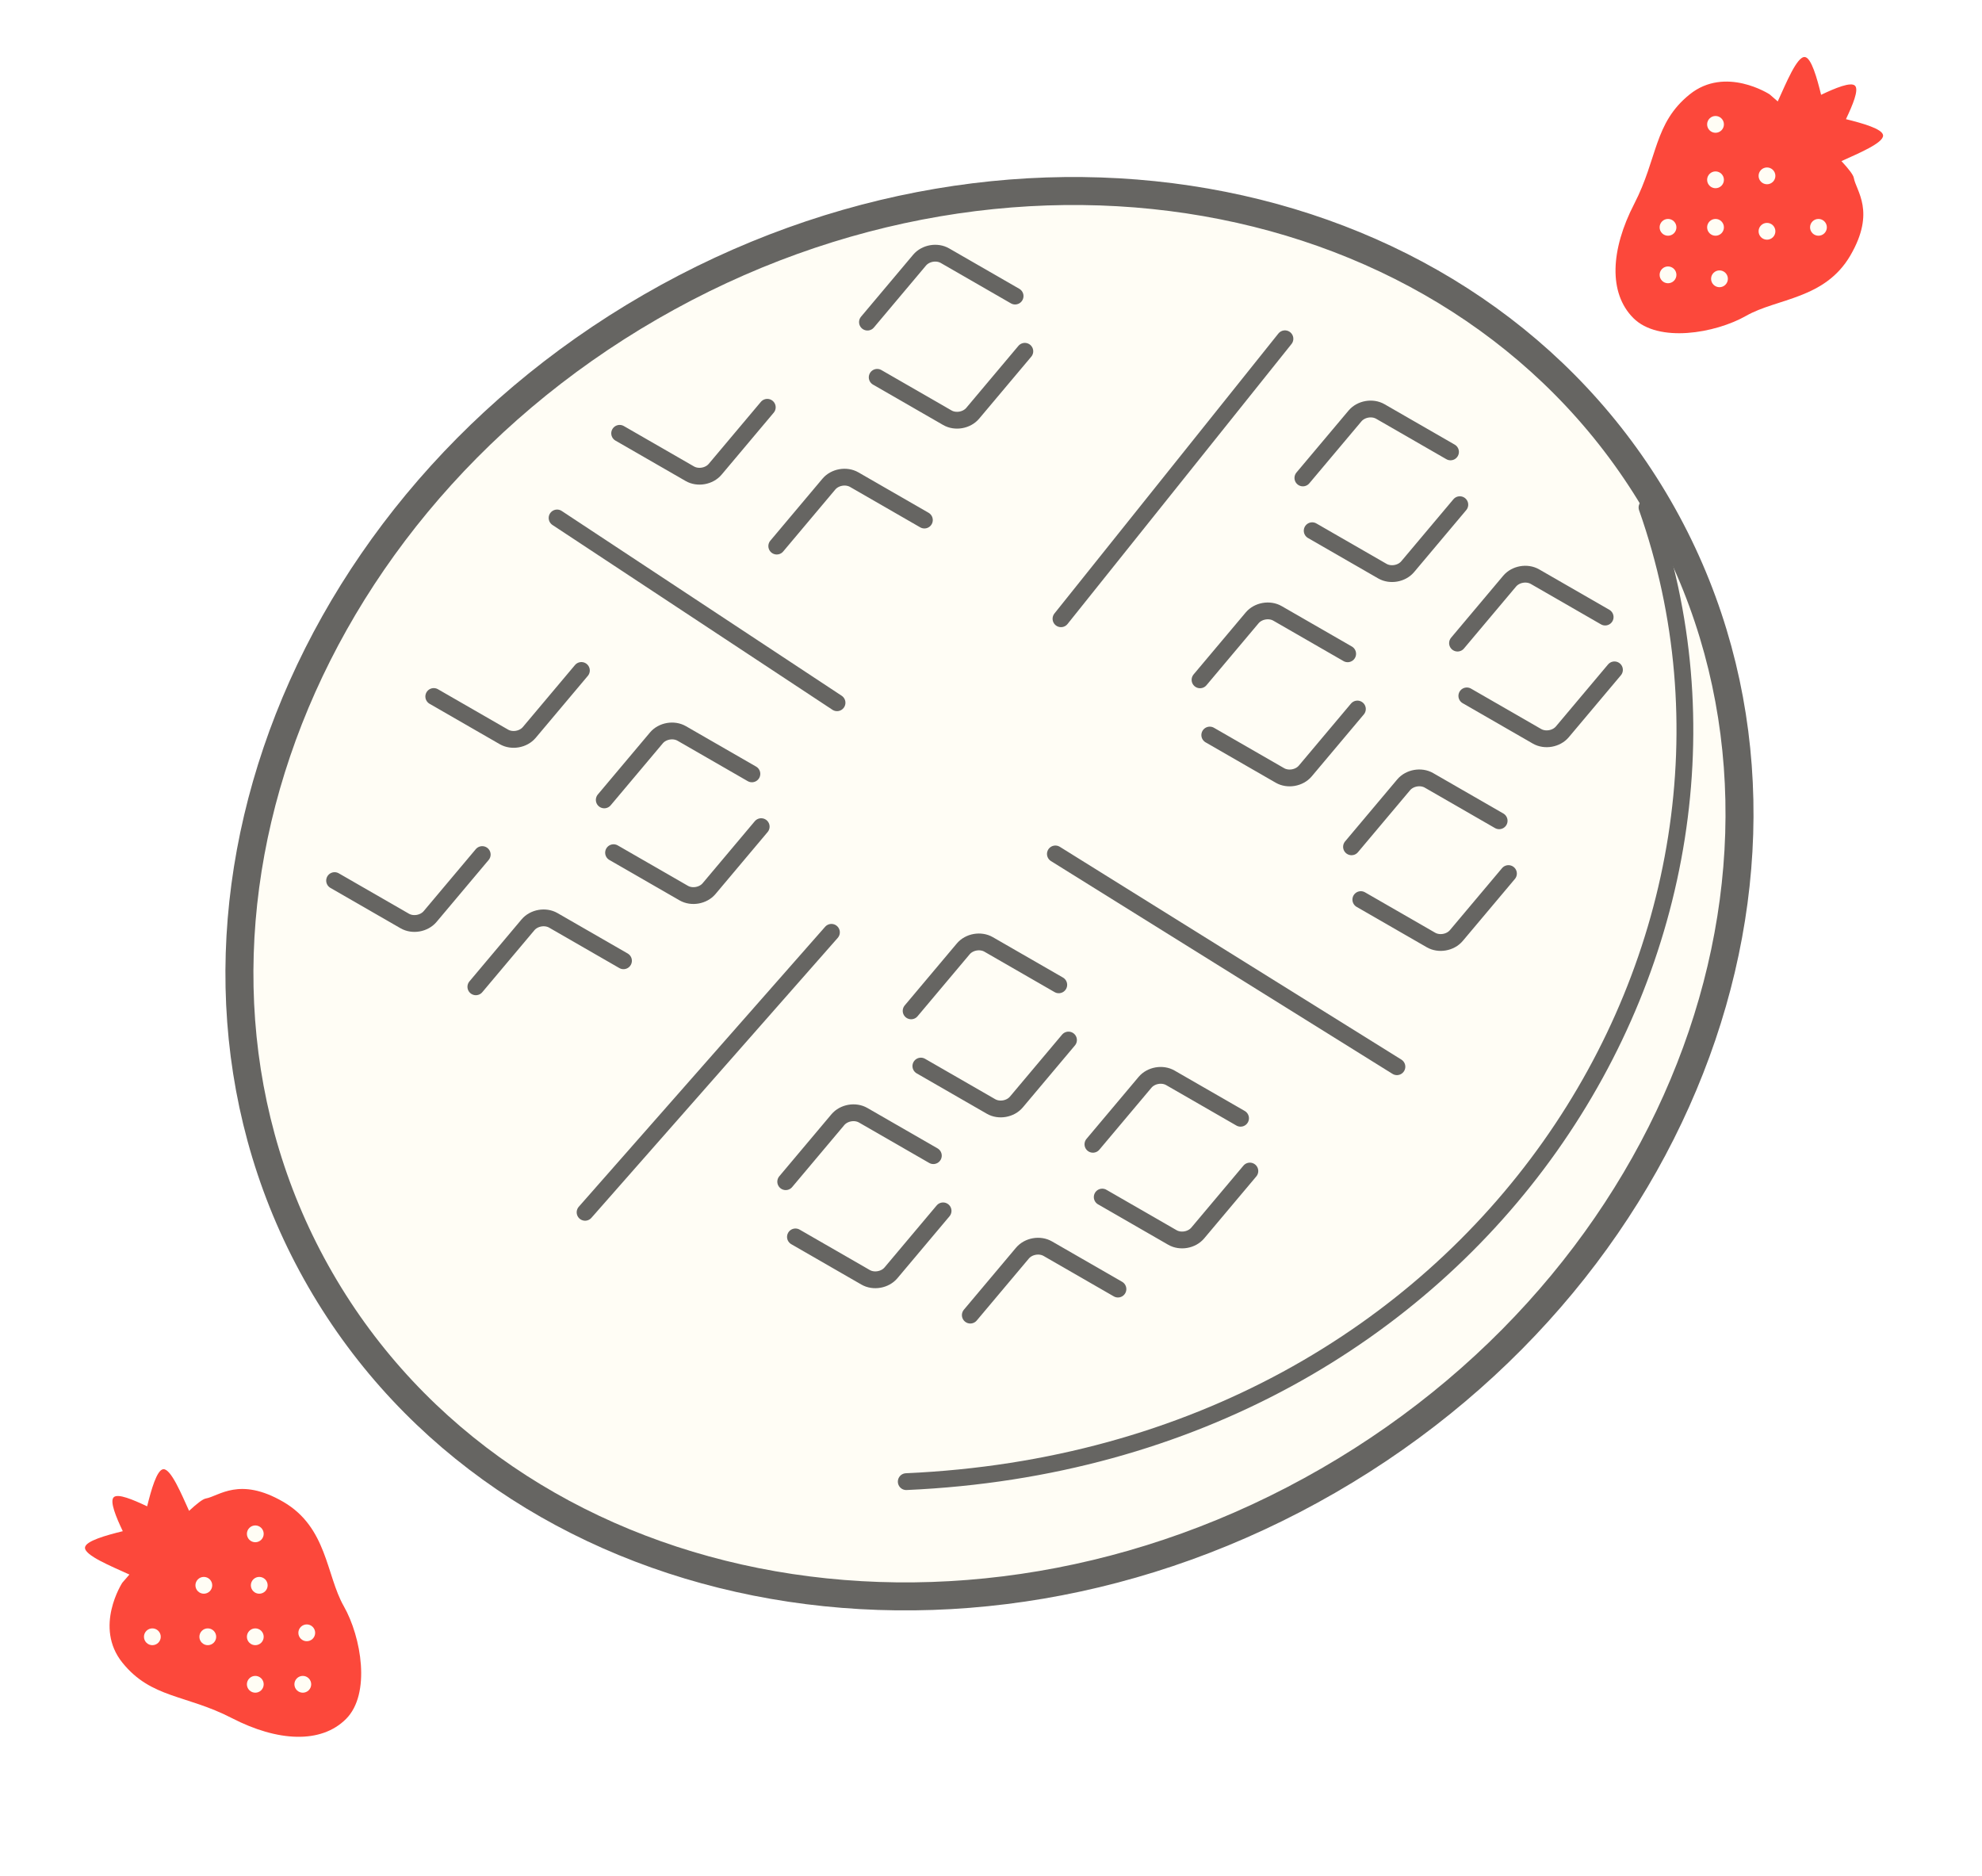
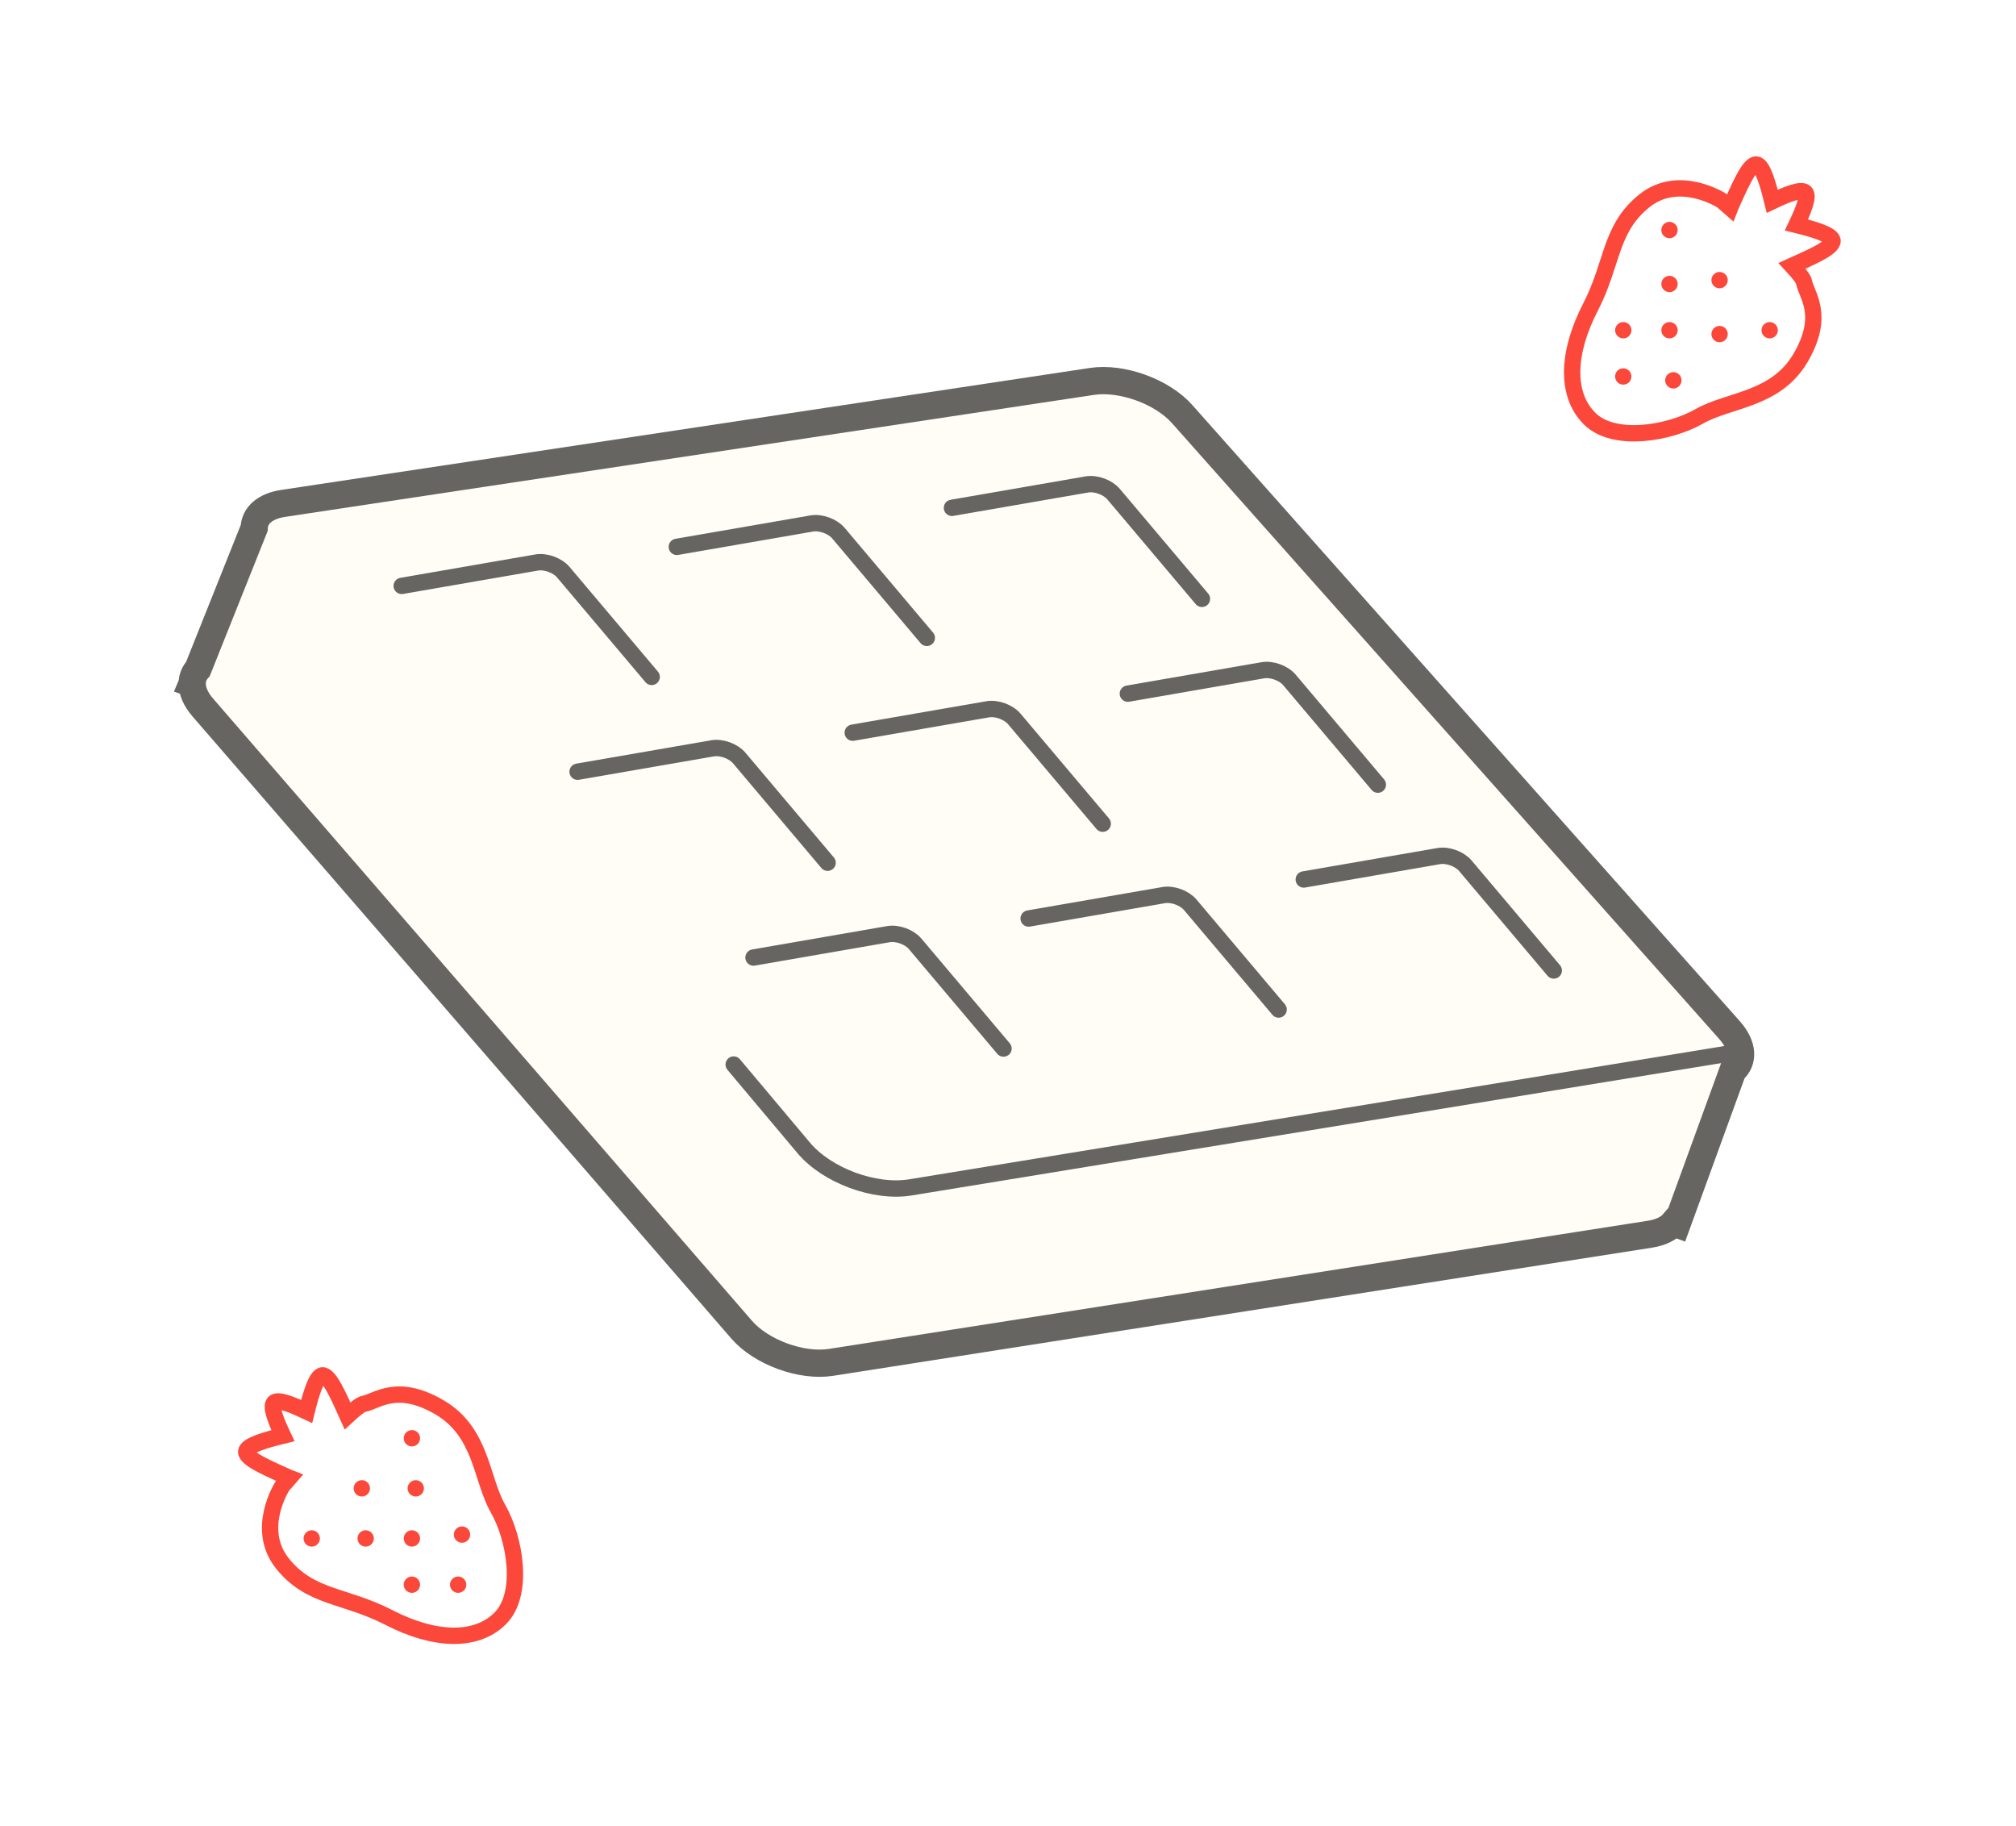
- <svg xmlns="http://www.w3.org/2000/svg" width="354px" height="335px" viewBox="0 0 354 335" version="1.1">
+ <svg xmlns="http://www.w3.org/2000/svg" width="370px" height="335px" viewBox="0 0 370 335" version="1.1">
  <defs />
  <g id="Page-1" stroke="none" stroke-width="1" fill="none" fill-rule="evenodd">
    <g id="waffle">
-       <g id="Group" transform="translate(-4, -15)" stroke="#666562">
-         <path d="M180.727,295.63 C256.926,295.63 318.698,241.444 318.698,174.603 C318.698,107.761 256.926,53.575 180.727,53.575 C104.528,53.575 42.756,107.761 42.756,174.603 C42.756,241.444 104.528,295.63 180.727,295.63 Z" id="Oval-39" stroke-width="5" fill="#FFFDF5" transform="translate(180.7269, 174.6025) rotate(-30) translate(-180.7269, -174.6025) " />
-         <path d="M298.168,105.625 C325.266,182.5 268.965,275.039 165.863,279.598" id="Path-386" stroke-width="3" stroke-linecap="round" />
-         <path d="M253.5,205.5 L192.5,167.5" id="Line" stroke-width="3" stroke-linecap="round" />
-         <path d="M153.5,140.5 L103.5,107.5" id="Line" stroke-width="3" stroke-linecap="round" />
-         <path d="M233.5,75.5 L193.5,125.5" id="Line" stroke-width="3" stroke-linecap="round" />
-         <path d="M152.5,181.5 L108.5,231.5" id="Line" stroke-width="3" stroke-linecap="round" />
-         <g id="Path-389-+-Path-389" transform="translate(232.5, 139) rotate(-10) translate(-232.5, -139) translate(219, 124)" stroke-width="3" stroke-linecap="round">
-           <path d="M0,9.987 L11.086,0.707 C12.357,-0.357 14.416,-0.359 15.689,0.707 L26.775,9.987" id="Path-389" />
-           <path d="M0,29.435 L11.086,20.155 C12.357,19.091 14.416,19.09 15.689,20.155 L26.775,29.435" id="Path-389" transform="translate(13.38734, 24.71774) scale(1, -1) translate(-13.38734, -24.71774) " />
+       <g id="Group" transform="translate(177, 160) rotate(-340) translate(-177, -160) translate(31, 65)" stroke="#666562">
+         <path d="M1.93,80.275 L1.073,108.121 C0.685,109.051 0.656,110.019 0.986,110.957 L0.984,111 L1.001,111 C1.462,112.268 2.581,113.48 4.359,114.469 L136.297,187.907 C141.111,190.586 148.949,190.605 153.783,187.937 L286.962,114.439 C288.741,113.457 289.863,112.256 290.329,111 L291,111 L291,81.034 C292.307,78.704 291.268,76.075 287.89,74.251 L154.794,2.375 C149.934,-0.25 142.065,-0.231 137.212,2.412 L5.383,74.213 C2.376,75.851 1.222,78.135 1.93,80.275 Z" id="Rectangle-109" stroke-width="5" fill="#FFFDF5" />
+         <g id="Path-418-+-Path-418-+-Path-418" transform="translate(115, 61)" stroke-width="3" stroke-linecap="round">
+           <path d="M90,14 L111.812,1.492 C113.249,0.668 115.574,0.666 117.014,1.492 L138.827,14" id="Path-418" />
+           <path d="M45,38 L66.812,25.492 C68.249,24.668 70.574,24.666 72.014,25.492 L93.827,38" id="Path-418" />
+           <path d="M0,62 L21.812,49.492 C23.249,48.668 25.574,48.666 27.014,49.492 L48.827,62" id="Path-418" />
        </g>
-         <g id="Path-389-+-Path-389" transform="translate(77.92368, 174.8405) rotate(-10) translate(-77.92368, -174.8405) translate(64.42368, 169.8405)" stroke-width="3" stroke-linecap="round">
-           <path d="M6.64357458e-13,9.435 L11.086,0.155 C12.357,-0.909 14.416,-0.91 15.689,0.155 L26.775,9.435" id="Path-389" transform="translate(13.38734, 4.717737) scale(1, -1) translate(-13.38734, -4.717737) " />
+         <g id="Path-418-+-Path-418-+-Path-418" transform="translate(73, 40)" stroke-width="3" stroke-linecap="round">
+           <path d="M90,14 L111.812,1.492 C113.249,0.668 115.574,0.666 117.014,1.492 L138.827,14" id="Path-418" />
+           <path d="M45,38 L66.812,25.492 C68.249,24.668 70.574,24.666 72.014,25.492 L93.827,38" id="Path-418" />
+           <path d="M0,62 L21.812,49.492 C23.249,48.668 25.574,48.666 27.014,49.492 L48.827,62" id="Path-418" />
        </g>
-         <g id="Path-389-+-Path-389" transform="translate(95.63611, 141.9644) rotate(-10) translate(-95.63611, -141.9644) translate(82.13611, 136.9644)" stroke-width="3" stroke-linecap="round">
-           <path d="M1.7408297e-12,9.435 L11.086,0.155 C12.357,-0.909 14.416,-0.91 15.689,0.155 L26.775,9.435" id="Path-389" transform="translate(13.38734, 4.717737) scale(1, -1) translate(-13.38734, -4.717737) " />
+         <g id="Path-418-+-Path-418-+-Path-418" transform="translate(31, 19)" stroke-width="3" stroke-linecap="round">
+           <path d="M90,14 L111.812,1.492 C113.249,0.668 115.574,0.666 117.014,1.492 L138.827,14" id="Path-418" />
+           <path d="M45,38 L66.812,25.492 C68.249,24.668 70.574,24.666 72.014,25.492 L93.827,38" id="Path-418" />
+           <path d="M0,62 L21.812,49.492 C23.249,48.668 25.574,48.666 27.014,49.492 L48.827,62" id="Path-418" />
        </g>
-         <g id="Path-389-+-Path-389" transform="translate(180.8996, 198.1164) rotate(-10) translate(-180.8996, -198.1164) translate(167.3996, 183.1164)" stroke-width="3" stroke-linecap="round">
-           <path d="M0,9.987 L11.086,0.707 C12.357,-0.357 14.416,-0.359 15.689,0.707 L26.775,9.987" id="Path-389" />
-           <path d="M0,29.435 L11.086,20.155 C12.357,19.091 14.416,19.09 15.689,20.155 L26.775,29.435" id="Path-389" transform="translate(13.38734, 24.71774) scale(1, -1) translate(-13.38734, -24.71774) " />
-         </g>
-         <g id="Path-389-+-Path-389" transform="translate(158.5, 228.624) rotate(-10) translate(-158.5, -228.624) translate(145, 213.624)" stroke-width="3" stroke-linecap="round">
-           <path d="M0,9.987 L11.086,0.707 C12.357,-0.357 14.416,-0.359 15.689,0.707 L26.775,9.987" id="Path-389" />
-           <path d="M0,29.435 L11.086,20.155 C12.357,19.091 14.416,19.09 15.689,20.155 L26.775,29.435" id="Path-389" transform="translate(13.38734, 24.71774) scale(1, -1) translate(-13.38734, -24.71774) " />
-         </g>
-         <g id="Path-389-+-Path-389" transform="translate(173.1004, 75.11637) rotate(-10) translate(-173.1004, -75.11637) translate(159.6004, 60.11637)" stroke-width="3" stroke-linecap="round">
-           <path d="M0,9.987 L11.086,0.707 C12.357,-0.357 14.416,-0.359 15.689,0.707 L26.775,9.987" id="Path-389" />
-           <path d="M0,29.435 L11.086,20.155 C12.357,19.091 14.416,19.09 15.689,20.155 L26.775,29.435" id="Path-389" transform="translate(13.38734, 24.71774) scale(1, -1) translate(-13.38734, -24.71774) " />
-         </g>
-         <g id="Path-389-+-Path-389" transform="translate(155.1631, 105.2683) rotate(-10) translate(-155.1631, -105.2683) translate(141.6631, 100.2683)" stroke-width="3" stroke-linecap="round">
-           <path d="M-1.62003744e-12,9.987 L11.086,0.707 C12.357,-0.357 14.416,-0.359 15.689,0.707 L26.775,9.987" id="Path-389" />
-         </g>
-         <g id="Path-389-+-Path-389" transform="translate(128.8369, 94.96444) rotate(-10) translate(-128.8369, -94.96444) translate(115.3369, 89.96444)" stroke-width="3" stroke-linecap="round">
-           <path d="M6.53699317e-13,9.435 L11.086,0.155 C12.357,-0.909 14.416,-0.91 15.689,0.155 L26.775,9.435" id="Path-389" transform="translate(13.38734, 4.717737) scale(1, -1) translate(-13.38734, -4.717737) " />
-         </g>
-         <g id="Path-389-+-Path-389" transform="translate(278.5, 132.5) rotate(-10) translate(-278.5, -132.5) translate(265, 118)" stroke-width="3" stroke-linecap="round">
-           <path d="M0,9.428 L11.086,0.148 C12.357,-0.916 14.416,-0.918 15.689,0.148 L26.775,9.428" id="Path-389" />
-           <path d="M0,28.435 L11.086,19.155 C12.357,18.091 14.416,18.09 15.689,19.155 L26.775,28.435" id="Path-389" transform="translate(13.38734, 23.71774) scale(1, -1) translate(-13.38734, -23.71774) " />
-         </g>
-         <g id="Path-389-+-Path-389" transform="translate(126.1004, 160.5) rotate(-10) translate(-126.1004, -160.5) translate(112.6004, 146)" stroke-width="3" stroke-linecap="round">
-           <path d="M0,9.428 L11.086,0.148 C12.357,-0.916 14.416,-0.918 15.689,0.148 L26.775,9.428" id="Path-389" />
-           <path d="M0,28.435 L11.086,19.155 C12.357,18.091 14.416,18.09 15.689,19.155 L26.775,28.435" id="Path-389" transform="translate(13.38734, 23.71774) scale(1, -1) translate(-13.38734, -23.71774) " />
-         </g>
-         <g id="Path-389-+-Path-389" transform="translate(259.5, 168.5) rotate(-10) translate(-259.5, -168.5) translate(246, 154)" stroke-width="3" stroke-linecap="round">
-           <path d="M0,9.813 L11.086,0.533 C12.357,-0.531 14.416,-0.533 15.689,0.533 L26.775,9.813" id="Path-389" />
-           <path d="M0,28.82 L11.086,19.54 C12.357,18.476 14.416,18.474 15.689,19.54 L26.775,28.82" id="Path-389" transform="translate(13.38734, 24.10254) scale(1, -1) translate(-13.38734, -24.10254) " />
-         </g>
-         <g id="Path-389-+-Path-389" transform="translate(101.4507, 184.1443) rotate(-10) translate(-101.4507, -184.1443) translate(87.95072, 179.1443)" stroke-width="3" stroke-linecap="round">
-           <path d="M-1.09423581e-12,9.813 L11.086,0.533 C12.357,-0.531 14.416,-0.533 15.689,0.533 L26.775,9.813" id="Path-389" />
-         </g>
-         <g id="Path-389-+-Path-389" transform="translate(213.3128, 221.624) rotate(-10) translate(-213.3128, -221.624) translate(199.8128, 207.124)" stroke-width="3" stroke-linecap="round">
-           <path d="M0,9.813 L11.086,0.533 C12.357,-0.531 14.416,-0.533 15.689,0.533 L26.775,9.813" id="Path-389" />
-           <path d="M0,28.82 L11.086,19.54 C12.357,18.476 14.416,18.474 15.689,19.54 L26.775,28.82" id="Path-389" transform="translate(13.38734, 24.10254) scale(1, -1) translate(-13.38734, -24.10254) " />
-         </g>
-         <g id="Path-389-+-Path-389" transform="translate(189.7635, 242.7759) rotate(-10) translate(-189.7635, -242.7759) translate(176.2635, 237.7759)" stroke-width="3" stroke-linecap="round">
-           <path d="M-5.68434189e-13,9.813 L11.086,0.533 C12.357,-0.531 14.416,-0.533 15.689,0.533 L26.775,9.813" id="Path-389" />
-         </g>
-         <g id="Path-389-+-Path-389" transform="translate(250.8128, 102.624) rotate(-10) translate(-250.8128, -102.624) translate(237.3128, 88.12396)" stroke-width="3" stroke-linecap="round">
-           <path d="M0,9.813 L11.086,0.533 C12.357,-0.531 14.416,-0.533 15.689,0.533 L26.775,9.813" id="Path-389" />
-           <path d="M0,28.82 L11.086,19.54 C12.357,18.476 14.416,18.474 15.689,19.54 L26.775,28.82" id="Path-389" transform="translate(13.38734, 24.10254) scale(1, -1) translate(-13.38734, -24.10254) " />
-         </g>
+         <path d="M288.902,78.523 L156.464,152.796 C150.685,156.038 141.348,155.983 135.606,152.673 L118.297,142.696" id="Path-471" stroke-width="3" stroke-linecap="round" />
      </g>
-       <g id="Group" transform="translate(41.35534, 287.3553) rotate(-45) translate(-41.35534, -287.3553) translate(20.35534, 258.3553)">
-         <path d="M28.041,11.235 C29.164,8.221 31.091,3.599 30.043,2.72 C29.156,1.975 25.903,3.804 23.314,5.367 C22.37,2.727 21.265,-1.20981052e-14 20.232,0 C19.195,1.25972671e-14 18.033,2.793 17.099,5.43 C14.493,3.854 11.165,1.965 10.265,2.72 C9.189,3.623 11.252,8.477 12.358,11.479 C12.391,11.569 12.426,11.656 12.464,11.741 C11.265,11.821 10.529,11.877 10.529,11.877 C10.529,11.877 1.318,13.832 0.446,21.995 C-0.426,30.158 4.472,34.035 7.268,42.802 C10.063,51.569 15.257,57.336 21.579,57.336 C27.901,57.336 33.856,48.937 35.542,42.802 C37.228,36.667 43.404,30.769 41.075,21.995 C38.745,13.221 33.662,13.161 31.709,11.786 C31.258,11.469 29.886,11.303 28.041,11.235 Z" id="Oval-49" fill="#FC483B" />
-         <circle id="Oval-40" fill="#FFFDF5" cx="7.5" cy="22.5" r="1.5" />
-         <circle id="Oval-40" fill="#FFFDF5" cx="14.5" cy="29.5" r="1.5" />
-         <circle id="Oval-40" fill="#FFFDF5" cx="14.5" cy="41.5" r="1.5" />
-         <circle id="Oval-40" fill="#FFFDF5" cx="27.5" cy="41.5" r="1.5" />
-         <circle id="Oval-40" fill="#FFFDF5" cx="20.5" cy="22.5" r="1.5" />
-         <circle id="Oval-40" fill="#FFFDF5" cx="20.5" cy="35.5" r="1.5" />
-         <circle id="Oval-40" fill="#FFFDF5" cx="20.5" cy="47.5" r="1.5" />
-         <circle id="Oval-40" fill="#FFFDF5" cx="33.5" cy="22.5" r="1.5" />
-         <circle id="Oval-40" fill="#FFFDF5" cx="27.5" cy="29.5" r="1.5" />
+       <g id="Group" transform="translate(311.3553, 56.35534) rotate(-315) translate(-311.3553, -56.35534) translate(290.3553, 27.35534)">
+         <path d="M28.041,11.235 C29.164,8.221 31.091,3.599 30.043,2.72 C29.156,1.975 25.903,3.804 23.314,5.367 C22.37,2.727 21.265,-4.38423747e-13 20.232,-4.26325641e-13 C19.195,-4.13728374e-13 18.033,2.793 17.099,5.43 C14.493,3.854 11.165,1.965 10.265,2.72 C9.189,3.623 11.252,8.477 12.358,11.479 C12.391,11.569 12.426,11.656 12.464,11.741 C11.265,11.821 10.529,11.877 10.529,11.877 C10.529,11.877 1.318,13.832 0.446,21.995 C-0.426,30.158 4.472,34.035 7.268,42.802 C10.063,51.569 15.257,57.336 21.579,57.336 C27.901,57.336 33.856,48.937 35.542,42.802 C37.228,36.667 43.404,30.769 41.075,21.995 C38.745,13.221 33.662,13.161 31.709,11.786 C31.258,11.469 29.886,11.303 28.041,11.235 Z" id="Oval-49" stroke="#FC483B" stroke-width="3" />
+         <circle id="Oval-40" fill="#FC483B" cx="7.5" cy="22.5" r="1.5" />
+         <circle id="Oval-40" fill="#FC483B" cx="14.5" cy="29.5" r="1.5" />
+         <circle id="Oval-40" fill="#FC483B" cx="14.5" cy="41.5" r="1.5" />
+         <circle id="Oval-40" fill="#FC483B" cx="27.5" cy="41.5" r="1.5" />
+         <circle id="Oval-40" fill="#FC483B" cx="20.5" cy="22.5" r="1.5" />
+         <circle id="Oval-40" fill="#FC483B" cx="20.5" cy="35.5" r="1.5" />
+         <circle id="Oval-40" fill="#FC483B" cx="20.5" cy="47.5" r="1.5" />
+         <circle id="Oval-40" fill="#FC483B" cx="33.5" cy="22.5" r="1.5" />
+         <circle id="Oval-40" fill="#FC483B" cx="27.5" cy="29.5" r="1.5" />
      </g>
-       <g id="Group" transform="translate(311.3553, 36.35534) rotate(-315) translate(-311.3553, -36.35534) translate(290.3553, 7.355339)">
-         <path d="M28.041,11.235 C29.164,8.221 31.091,3.599 30.043,2.72 C29.156,1.975 25.903,3.804 23.314,5.367 C22.37,2.727 21.265,-1.20981052e-14 20.232,0 C19.195,1.25972671e-14 18.033,2.793 17.099,5.43 C14.493,3.854 11.165,1.965 10.265,2.72 C9.189,3.623 11.252,8.477 12.358,11.479 C12.391,11.569 12.426,11.656 12.464,11.741 C11.265,11.821 10.529,11.877 10.529,11.877 C10.529,11.877 1.318,13.832 0.446,21.995 C-0.426,30.158 4.472,34.035 7.268,42.802 C10.063,51.569 15.257,57.336 21.579,57.336 C27.901,57.336 33.856,48.937 35.542,42.802 C37.228,36.667 43.404,30.769 41.075,21.995 C38.745,13.221 33.662,13.161 31.709,11.786 C31.258,11.469 29.886,11.303 28.041,11.235 Z" id="Oval-49" fill="#FC483B" />
-         <circle id="Oval-40" fill="#FFFDF5" cx="7.5" cy="22.5" r="1.5" />
-         <circle id="Oval-40" fill="#FFFDF5" cx="14.5" cy="29.5" r="1.5" />
-         <circle id="Oval-40" fill="#FFFDF5" cx="14.5" cy="41.5" r="1.5" />
-         <circle id="Oval-40" fill="#FFFDF5" cx="27.5" cy="41.5" r="1.5" />
-         <circle id="Oval-40" fill="#FFFDF5" cx="20.5" cy="22.5" r="1.5" />
-         <circle id="Oval-40" fill="#FFFDF5" cx="20.5" cy="35.5" r="1.5" />
-         <circle id="Oval-40" fill="#FFFDF5" cx="20.5" cy="47.5" r="1.5" />
-         <circle id="Oval-40" fill="#FFFDF5" cx="33.5" cy="22.5" r="1.5" />
-         <circle id="Oval-40" fill="#FFFDF5" cx="27.5" cy="29.5" r="1.5" />
+       <g id="Group" transform="translate(71.35534, 277.3553) rotate(-45) translate(-71.35534, -277.3553) translate(50.35534, 248.3553)">
+         <path d="M28.041,11.235 C29.164,8.221 31.091,3.599 30.043,2.72 C29.156,1.975 25.903,3.804 23.314,5.367 C22.37,2.727 21.265,6.41601212e-13 20.232,6.53699317e-13 C19.195,6.66296584e-13 18.033,2.793 17.099,5.43 C14.493,3.854 11.165,1.965 10.265,2.72 C9.189,3.623 11.252,8.477 12.358,11.479 C12.391,11.569 12.426,11.656 12.464,11.741 C11.265,11.821 10.529,11.877 10.529,11.877 C10.529,11.877 1.318,13.832 0.446,21.995 C-0.426,30.158 4.472,34.035 7.268,42.802 C10.063,51.569 15.257,57.336 21.579,57.336 C27.901,57.336 33.856,48.937 35.542,42.802 C37.228,36.667 43.404,30.769 41.075,21.995 C38.745,13.221 33.662,13.161 31.709,11.786 C31.258,11.469 29.886,11.303 28.041,11.235 Z" id="Oval-49" stroke="#FC483B" stroke-width="3" />
+         <circle id="Oval-40" fill="#FC483B" cx="7.5" cy="22.5" r="1.5" />
+         <circle id="Oval-40" fill="#FC483B" cx="14.5" cy="29.5" r="1.5" />
+         <circle id="Oval-40" fill="#FC483B" cx="14.5" cy="41.5" r="1.5" />
+         <circle id="Oval-40" fill="#FC483B" cx="27.5" cy="41.5" r="1.5" />
+         <circle id="Oval-40" fill="#FC483B" cx="20.5" cy="22.5" r="1.5" />
+         <circle id="Oval-40" fill="#FC483B" cx="20.5" cy="35.5" r="1.5" />
+         <circle id="Oval-40" fill="#FC483B" cx="20.5" cy="47.5" r="1.5" />
+         <circle id="Oval-40" fill="#FC483B" cx="33.5" cy="22.5" r="1.5" />
+         <circle id="Oval-40" fill="#FC483B" cx="27.5" cy="29.5" r="1.5" />
      </g>
    </g>
  </g>
</svg>
